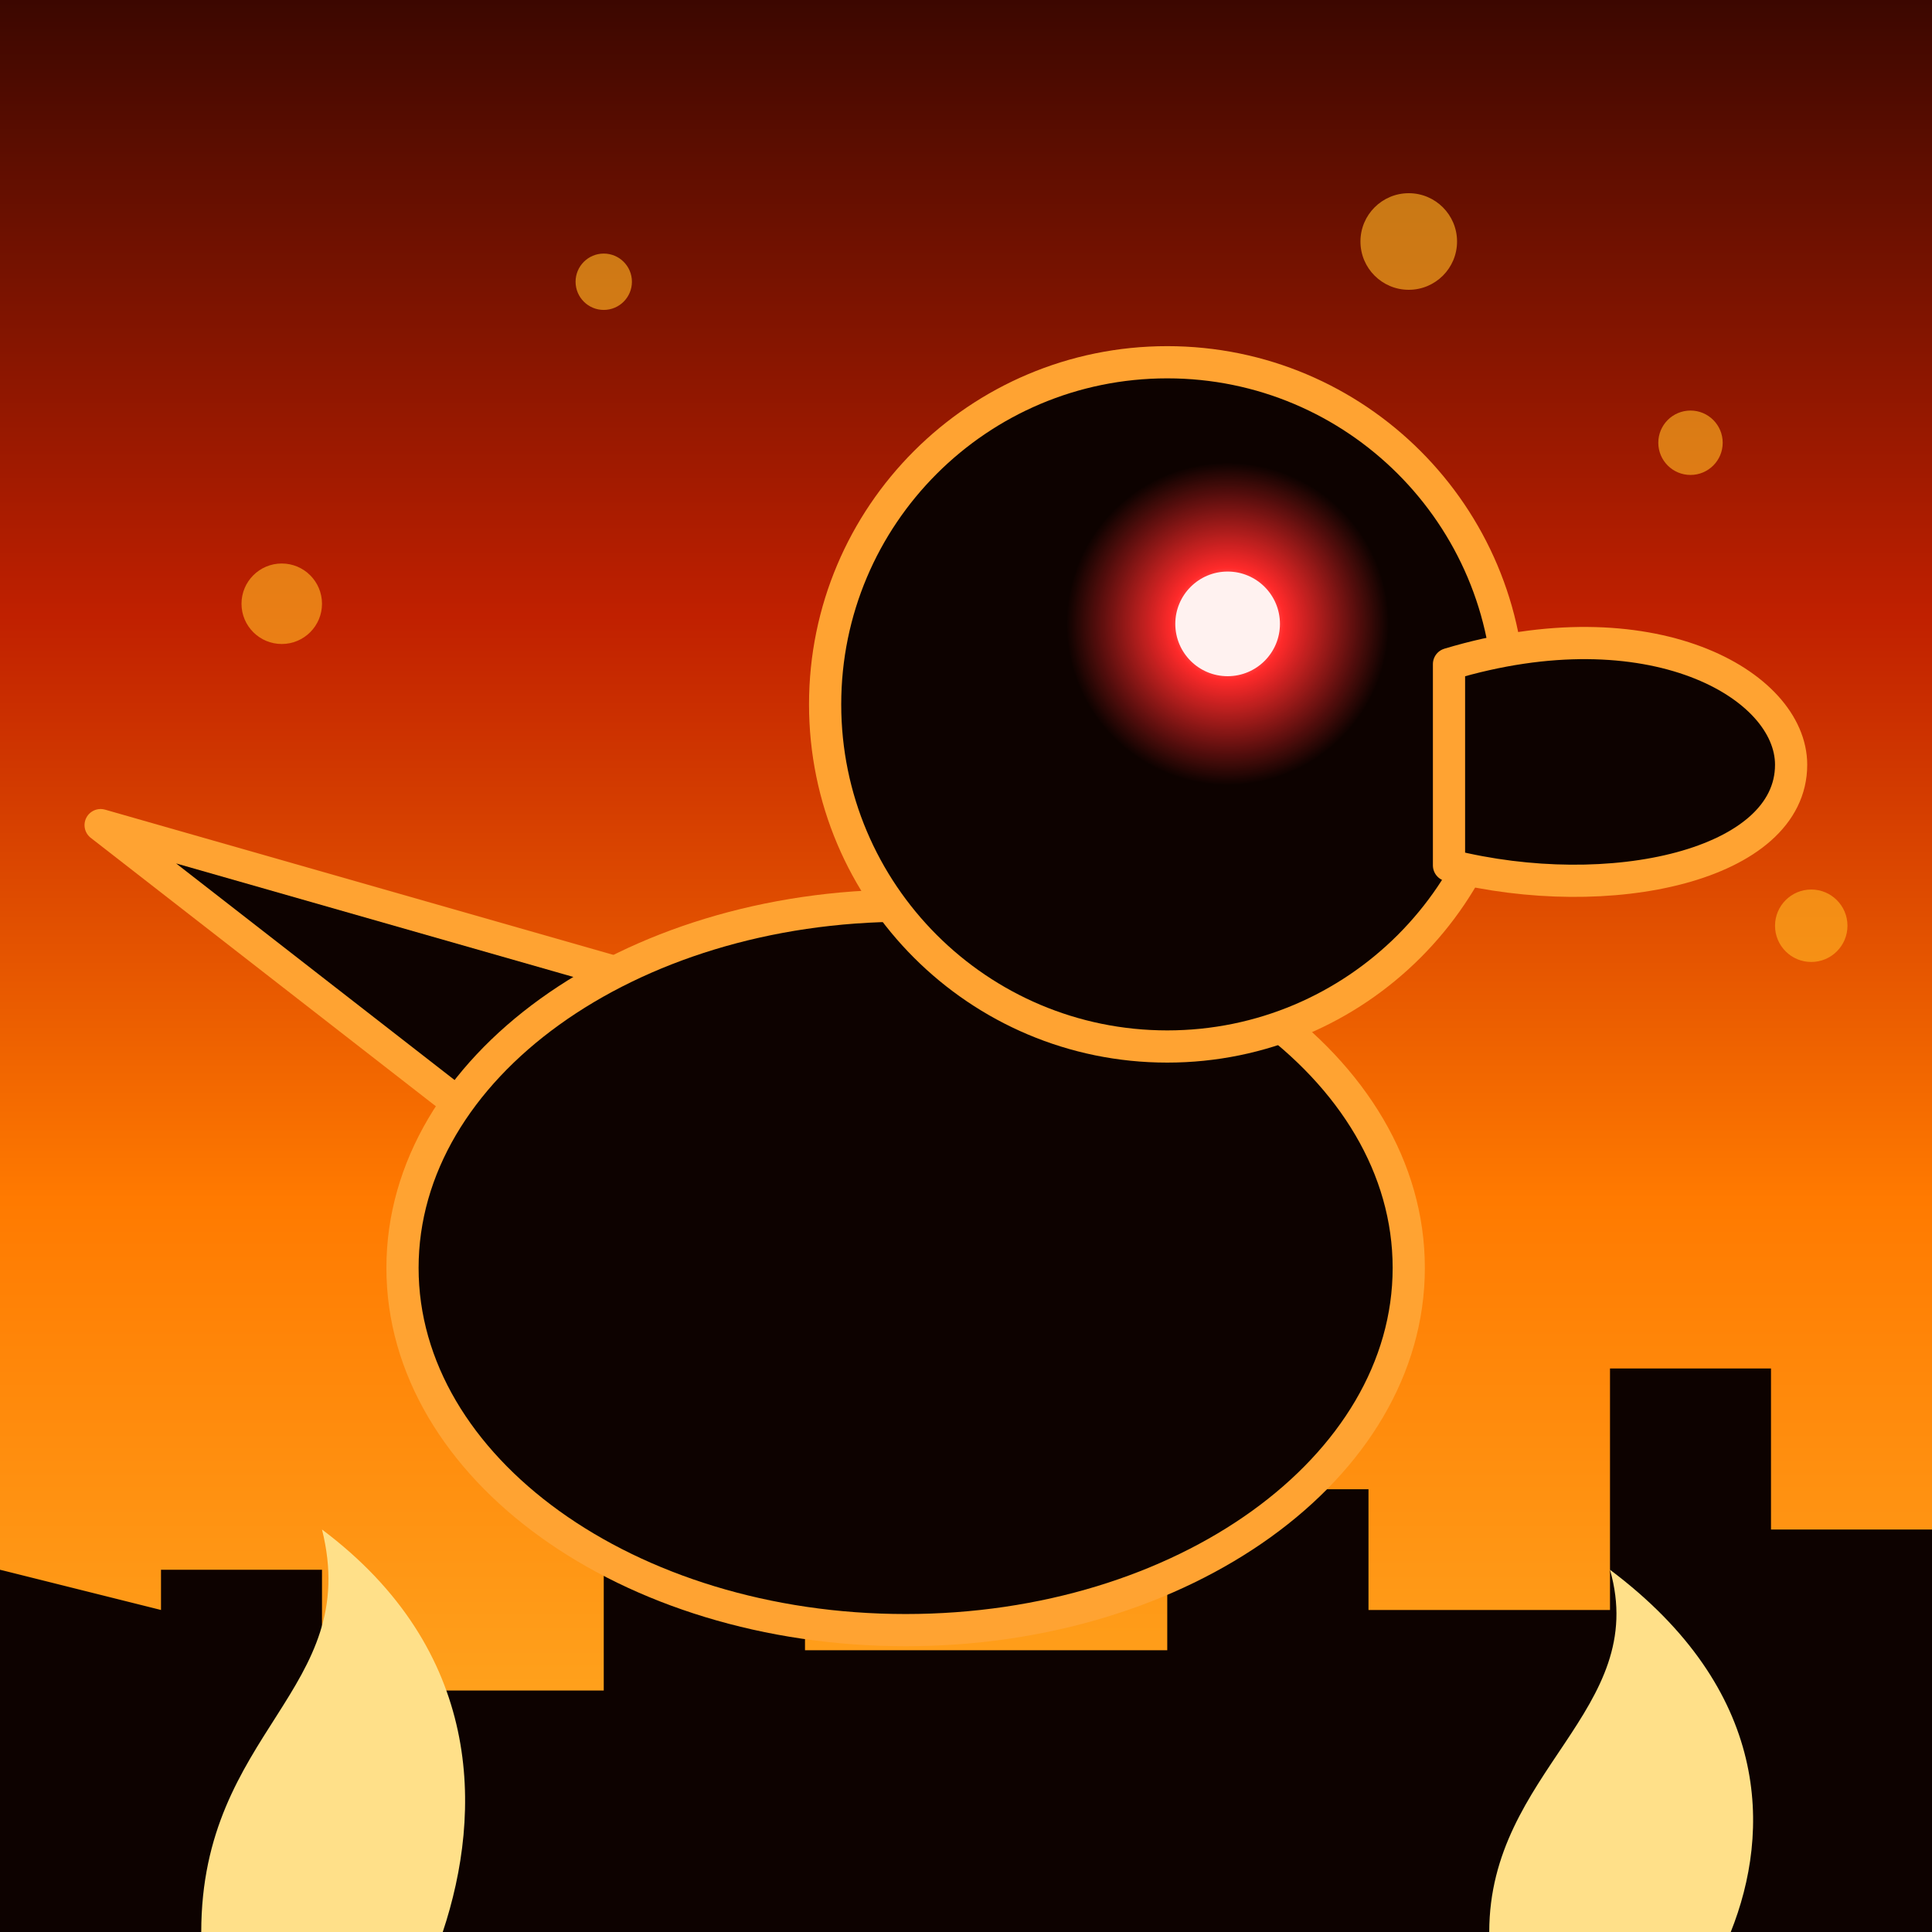
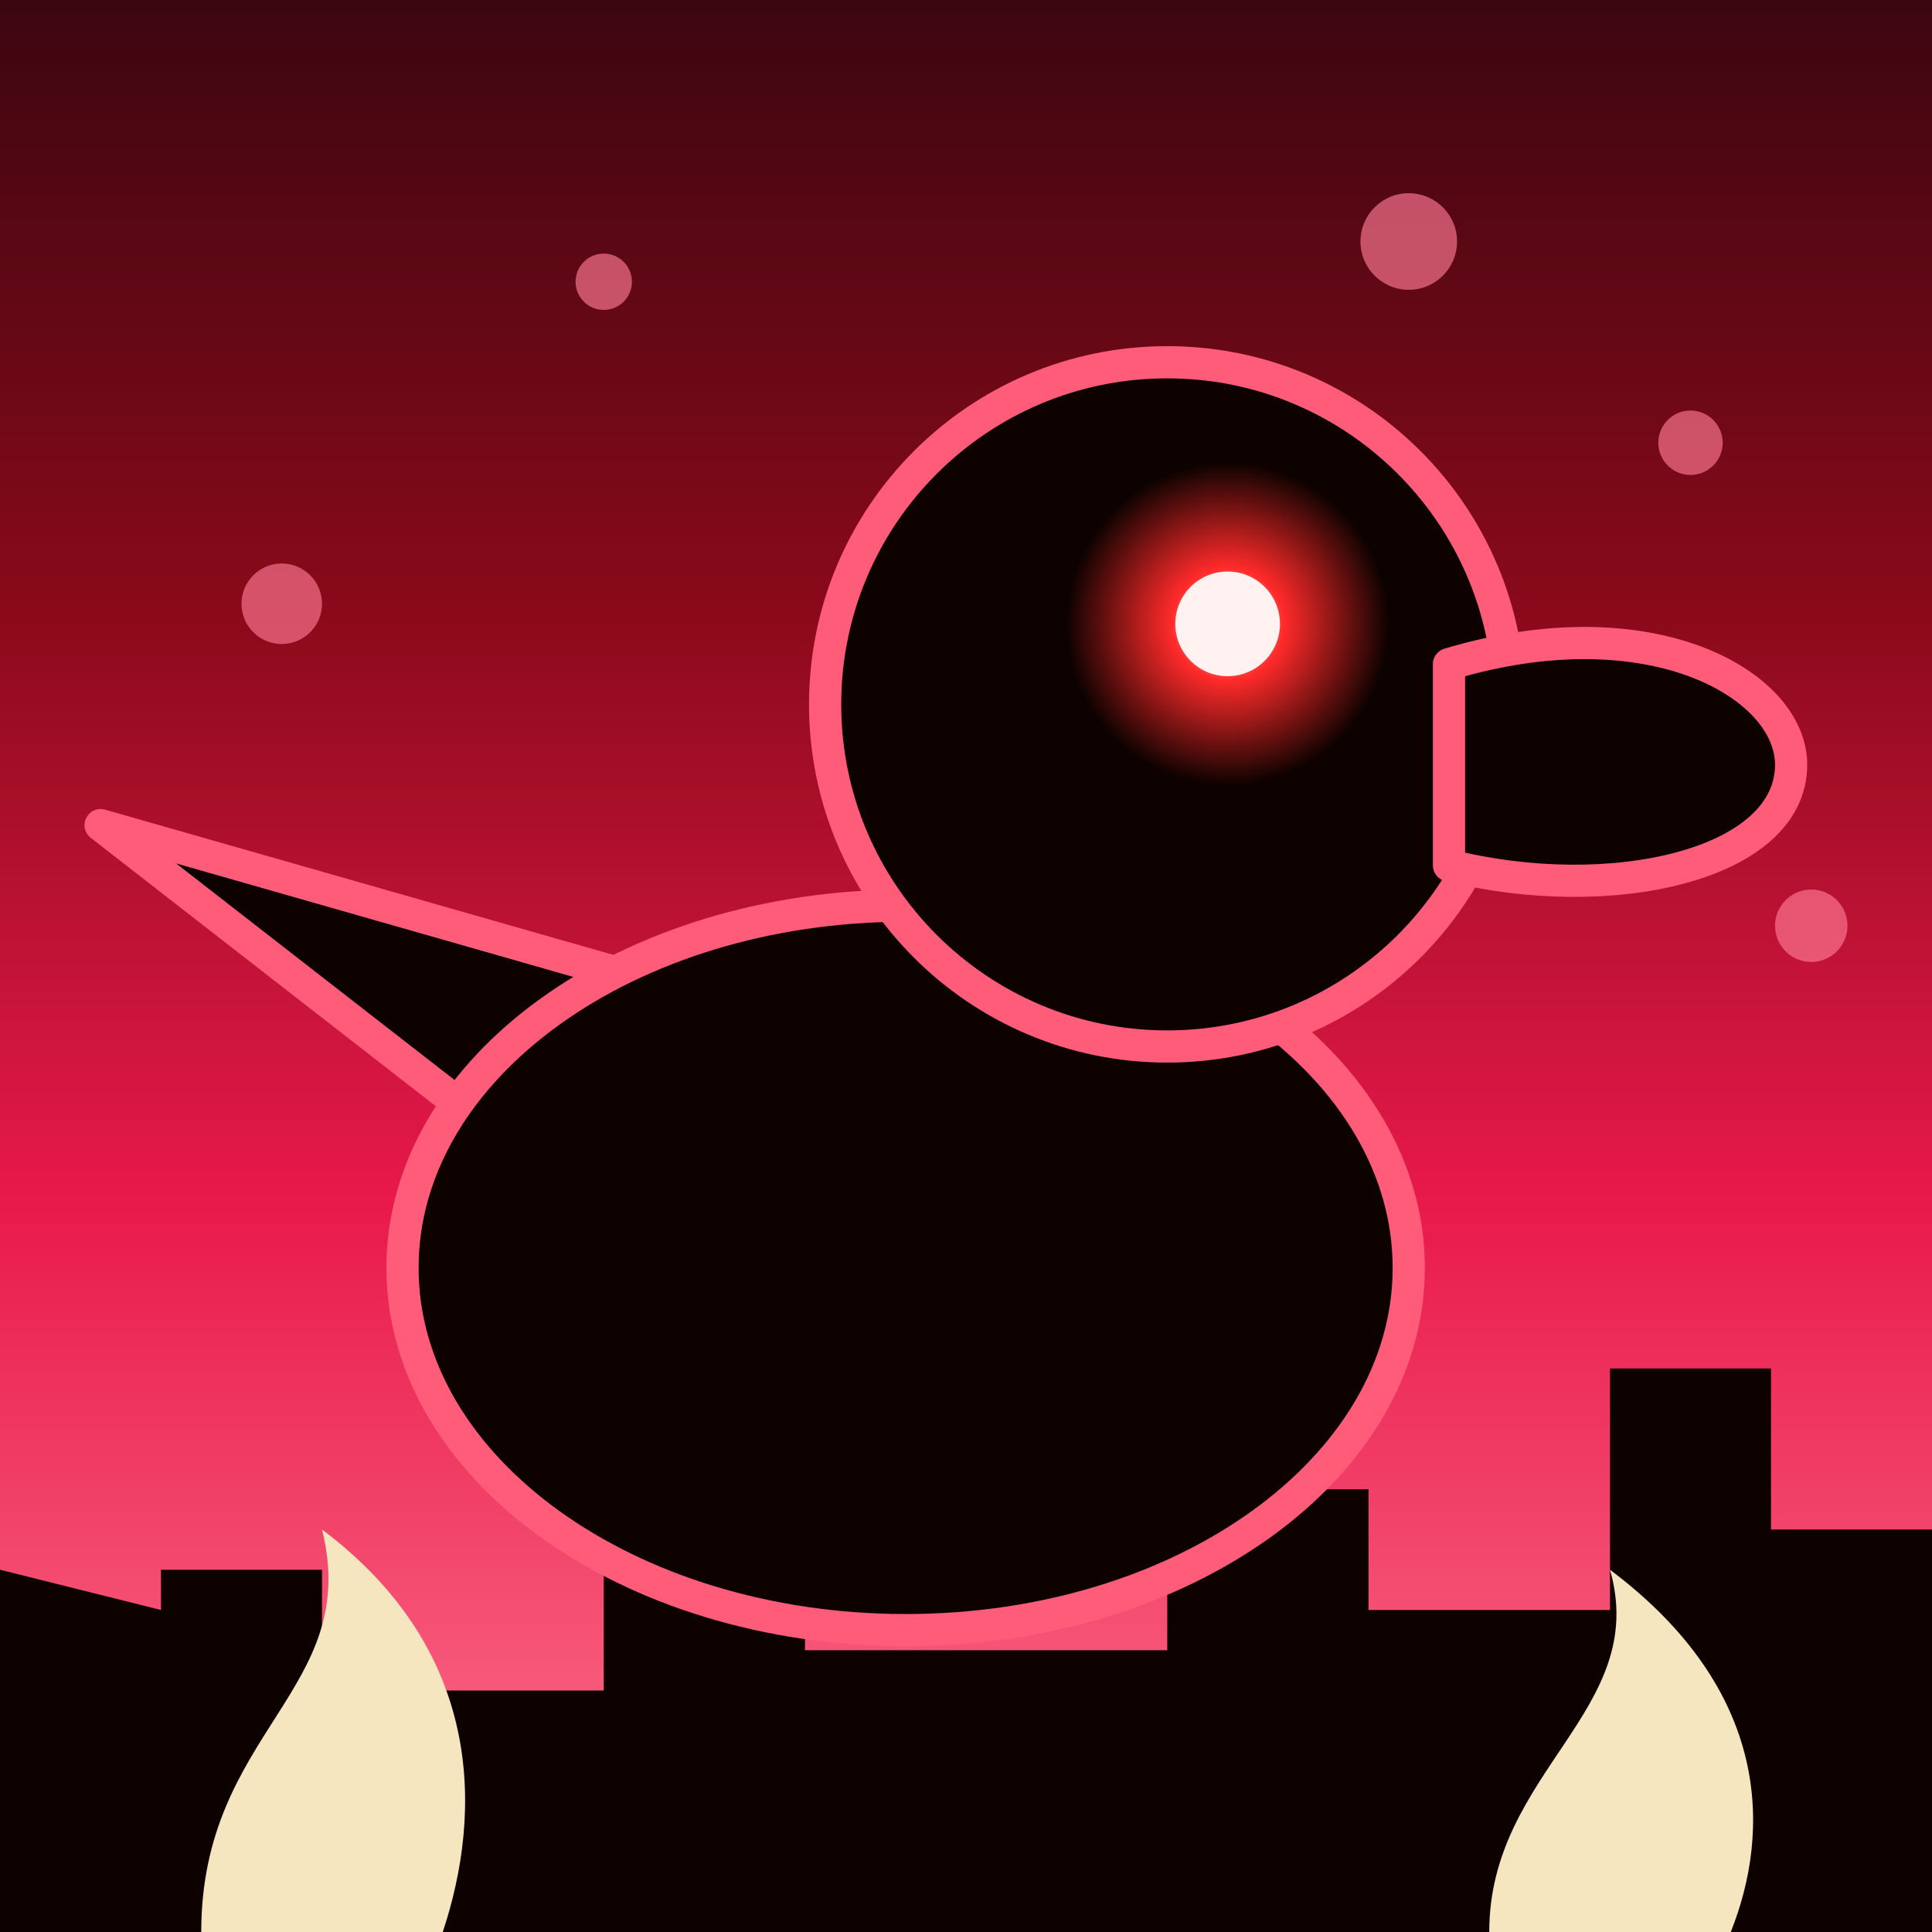
- <svg xmlns="http://www.w3.org/2000/svg" viewBox="0 0 96 96" width="96" height="96" role="img" aria-label="Canard TN-GPT en mode brainrot, variante flamme">
+ <svg xmlns="http://www.w3.org/2000/svg" viewBox="0 0 96 96" width="96" height="96" role="img" aria-label="Canard TN-GPT en mode brainrot, mode boss final">
  <defs>
    <linearGradient id="fl-bg" x1="0" y1="0" x2="0" y2="1">
-       <stop offset="0" stop-color="#3a0700" />
-       <stop offset="0.32" stop-color="#c02000" />
-       <stop offset="0.62" stop-color="#ff7a00" />
-       <stop offset="1" stop-color="#ffb42a" />
+       <stop offset="0" stop-color="#3a0610" />
+       <stop offset="0.32" stop-color="#8b0a1a" />
+       <stop offset="0.62" stop-color="#e8194b" />
+       <stop offset="1" stop-color="#ff7a93" />
    </linearGradient>
    <radialGradient id="fl-eye" cx="0.5" cy="0.5" r="0.5">
      <stop offset="0" stop-color="#fff2f0" />
      <stop offset="0.35" stop-color="#ff2a2a" />
      <stop offset="1" stop-color="#ff2a2a" stop-opacity="0" />
    </radialGradient>
  </defs>
  <rect width="96" height="96" fill="url(#fl-bg)" />
-   <g fill="#ffb020" opacity="0.65">
+   <g fill="#ff7a93" opacity="0.65">
    <circle cx="14" cy="30" r="2" />
    <circle cx="84" cy="22" r="1.6" />
    <circle cx="70" cy="12" r="2.4" />
    <circle cx="30" cy="14" r="1.4" />
    <circle cx="90" cy="46" r="1.8" />
  </g>
  <g fill="#0d0200">
    <path d="M0 78 L0 96 L96 96 L96 76 L88 76 L88 68 L80 68 L80 80 L68 80 L68 74 L58 74 L58 82 L40 82 L40 76 L30 76 L30 84 L16 84 L16 78 L8 78 L8 80 Z" />
  </g>
-   <g fill="#0d0200" stroke="#ffa332" stroke-width="1.6" stroke-linejoin="round">
+   <g fill="#0d0200" stroke="#ff5c7a" stroke-width="1.6" stroke-linejoin="round">
    <path d="M32 62 L5 41 L33 49 Z" />
    <ellipse cx="45" cy="63" rx="25" ry="18" />
    <circle cx="58" cy="35" r="17" />
    <path d="M72 33 C82 30 89 34 89 38 C89 43 80 45 72 43 Z" />
  </g>
  <circle cx="61" cy="31" r="8" fill="url(#fl-eye)" />
  <circle cx="61" cy="31" r="2.6" fill="#fff2f0" />
-   <g fill="#ffe089">
+   <g fill="#f6e6c0">
    <path d="M10 96 C10 86 18 84 16 76 C24 82 24 90 22 96 Z" />
    <path d="M74 96 C74 88 82 85 80 78 C88 84 88 91 86 96 Z" />
  </g>
</svg>
